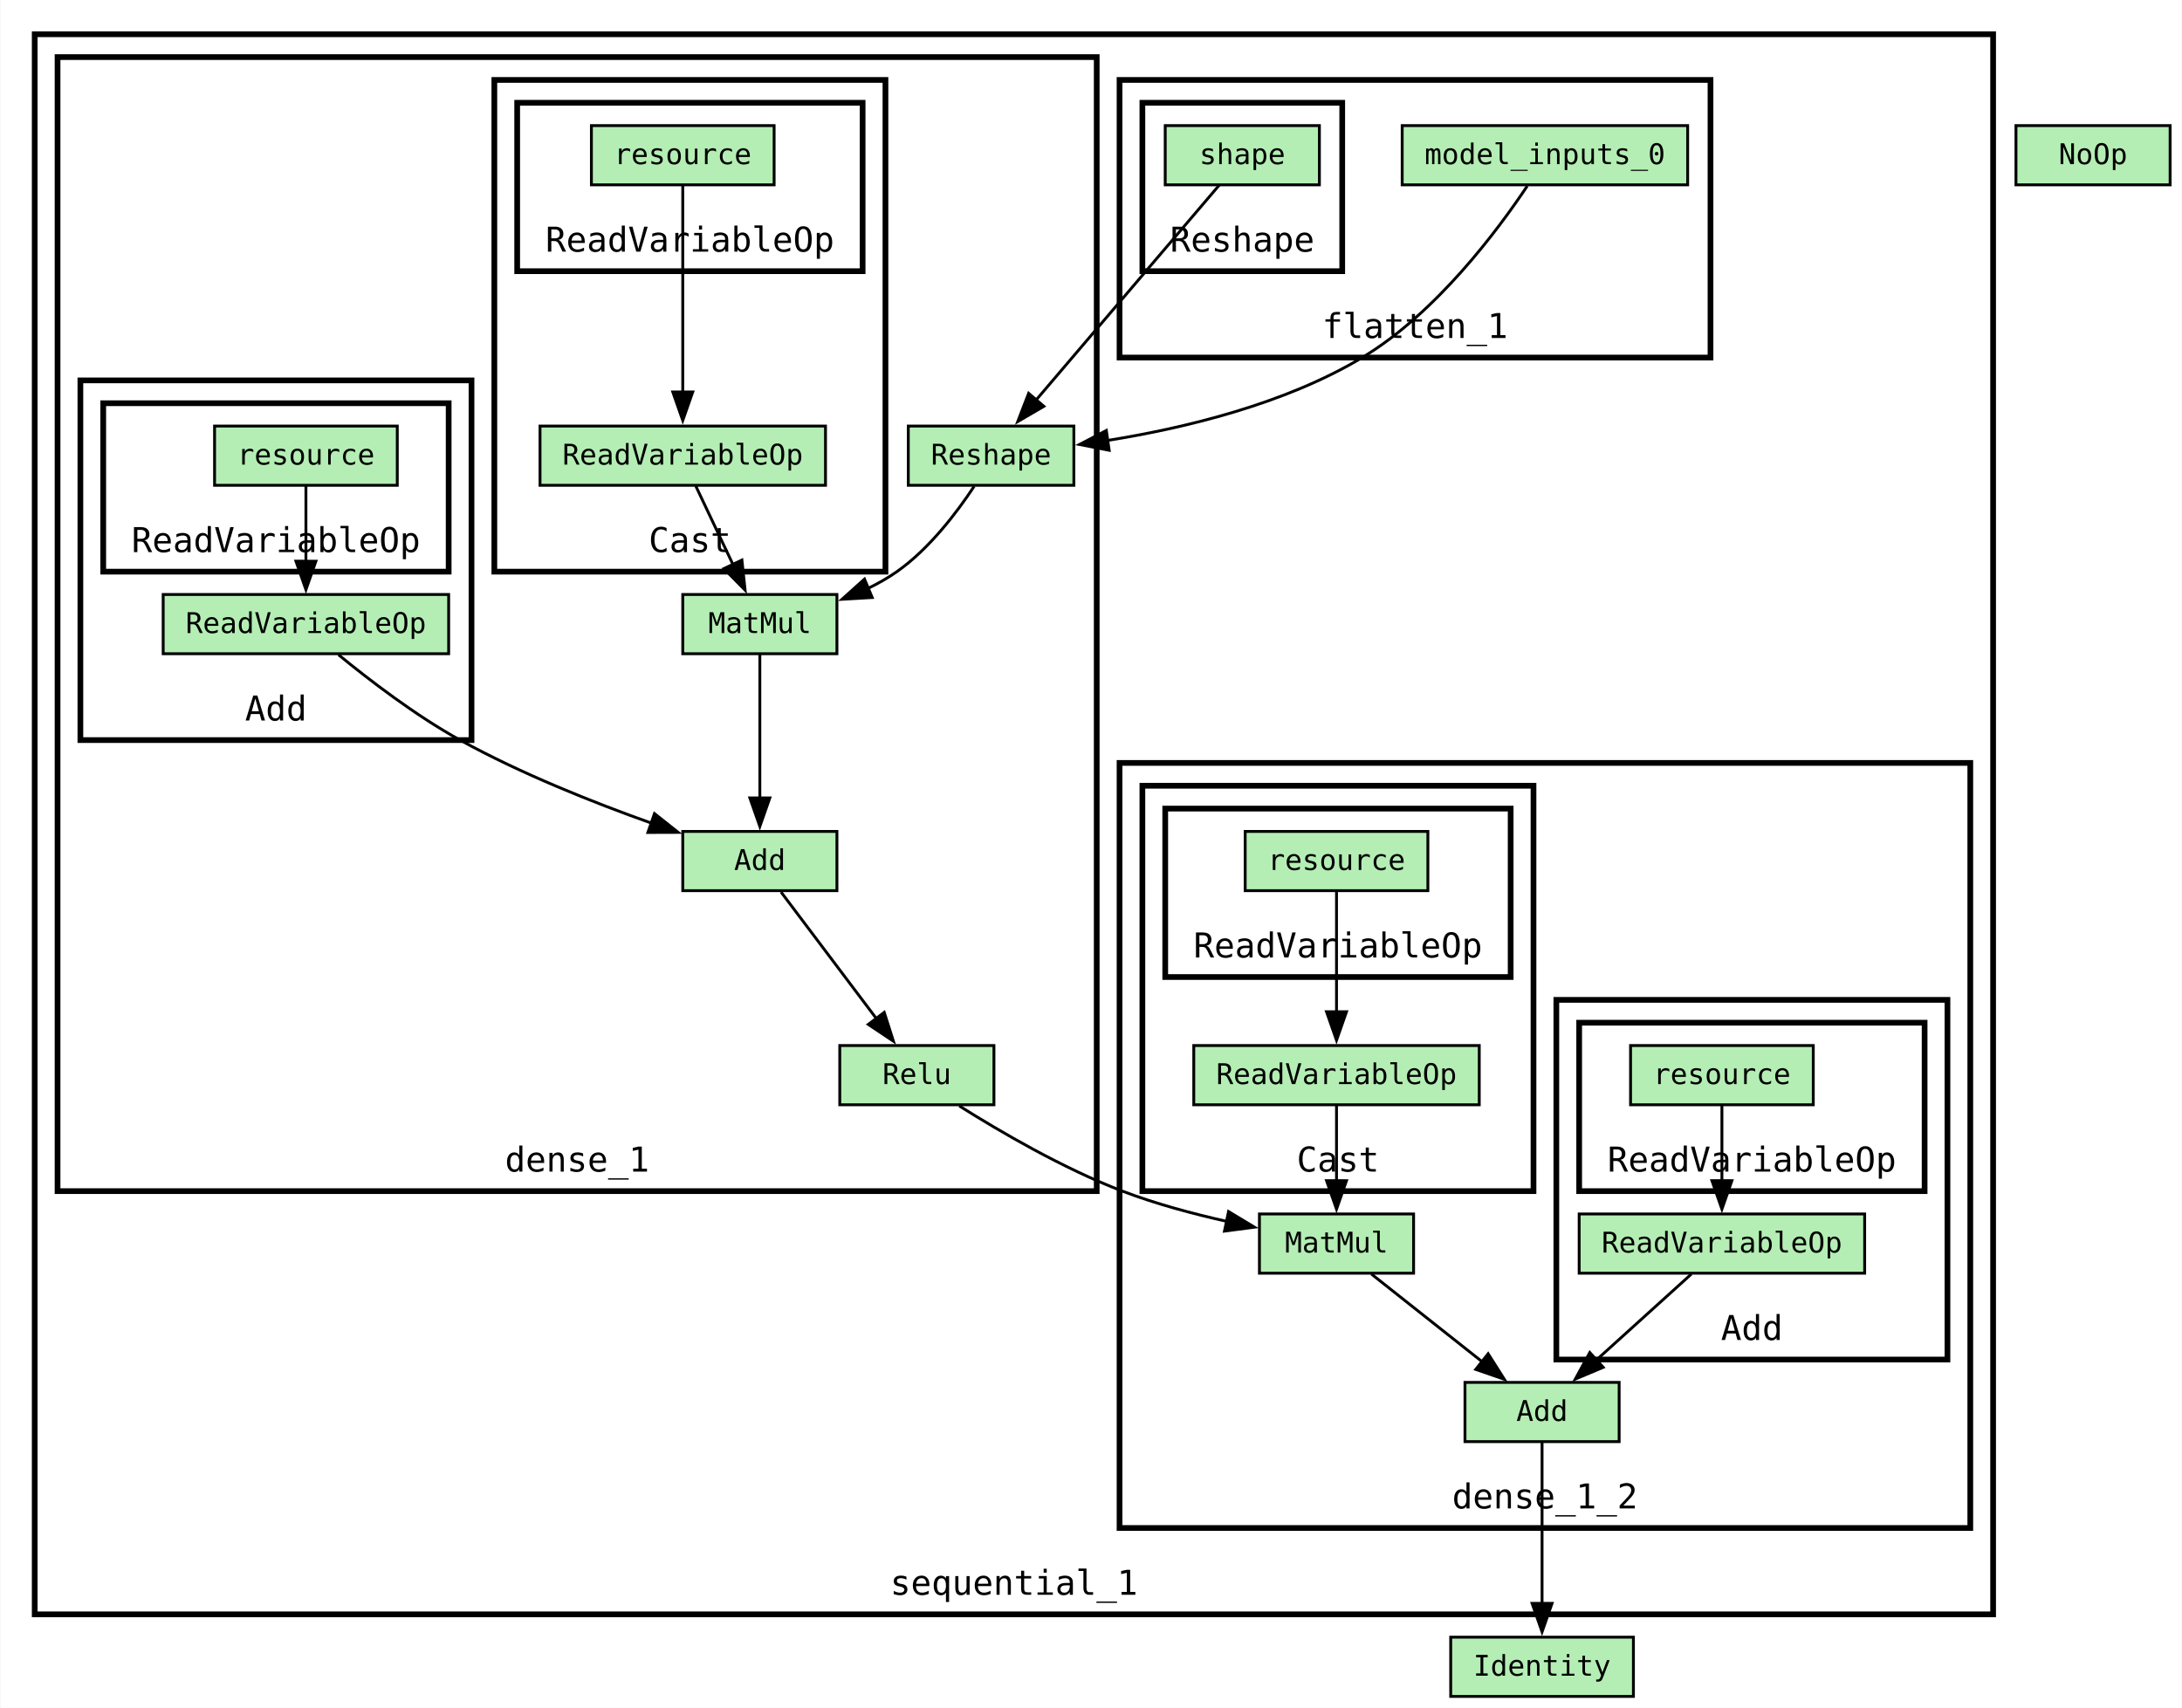
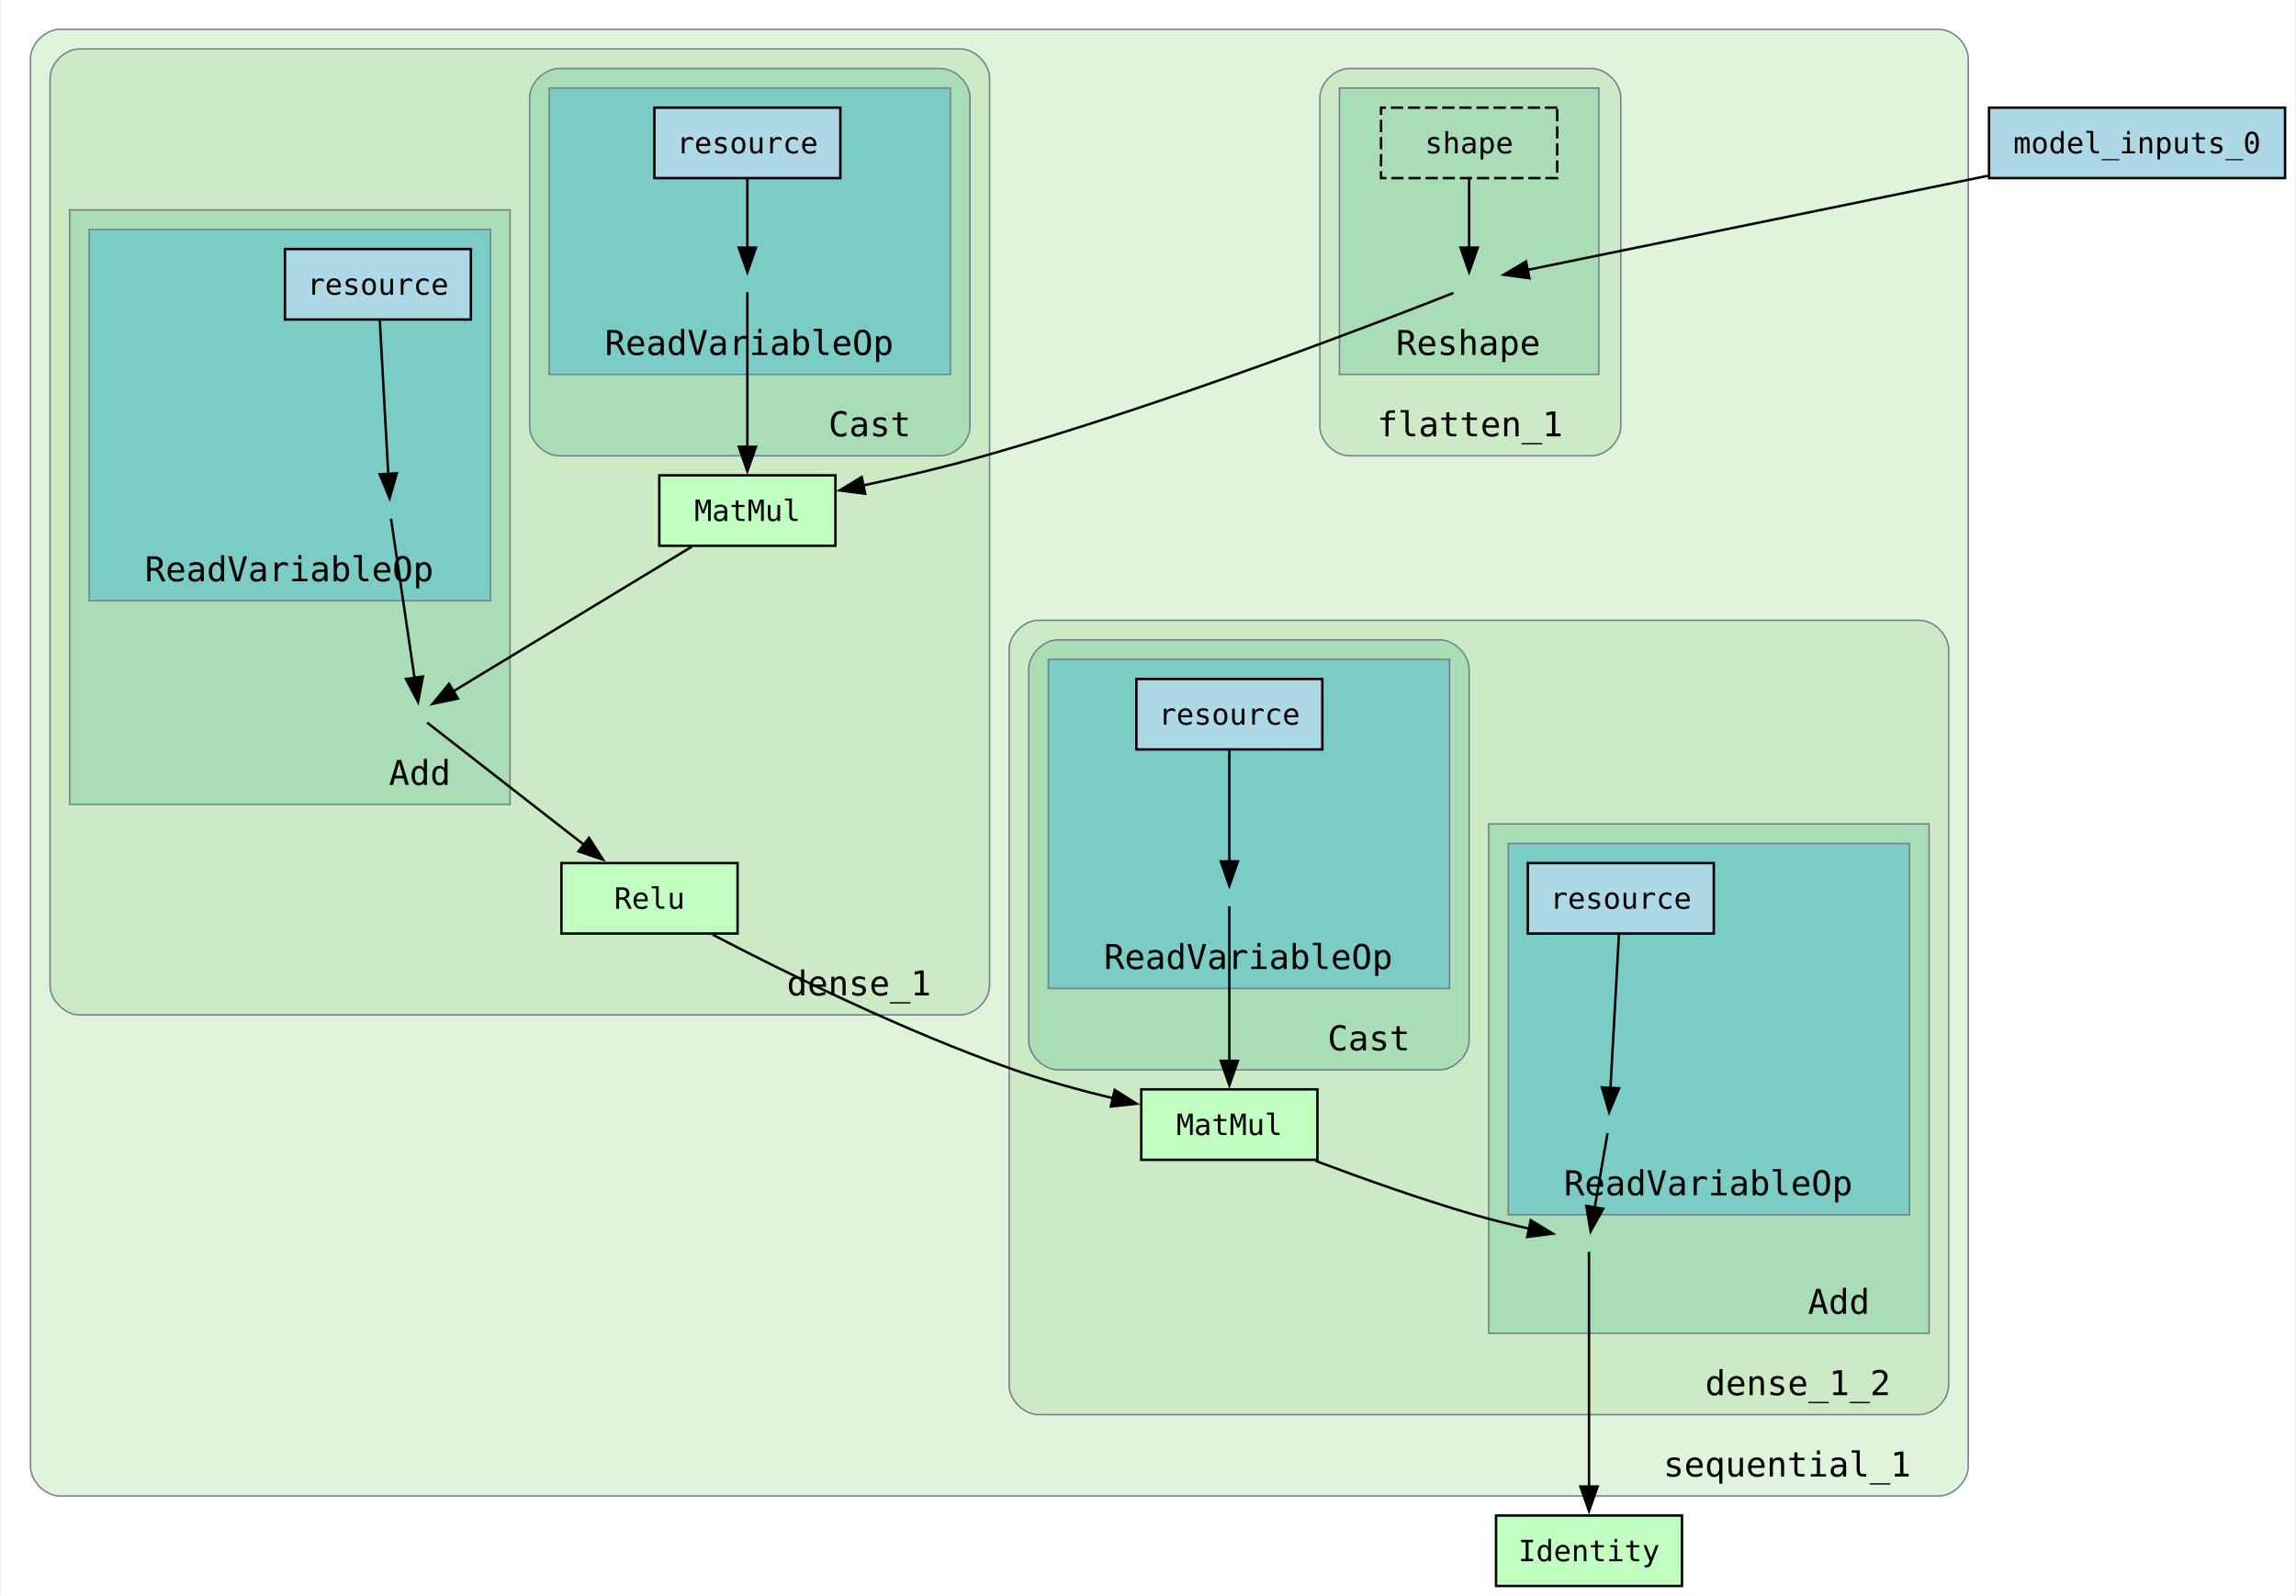
- <svg xmlns="http://www.w3.org/2000/svg" width="764pt" height="598pt" viewBox="0.00 0.00 764.00 598.25">
-   <g id="graph0" class="graph" transform="scale(1 1) rotate(0) translate(4 594.25)">
-     <polygon fill="white" stroke="none" points="-4,4 -4,-594.25 760,-594.25 760,4 -4,4" />
+ <svg xmlns="http://www.w3.org/2000/svg" width="938pt" height="652pt" viewBox="0.00 0.00 937.50 652.30">
+   <g id="graph0" class="graph" transform="scale(1 1) rotate(0) translate(4 648.3)">
+     <polygon fill="white" stroke="none" points="-4,4 -4,-648.3 933.5,-648.3 933.5,4 -4,4" />
    <g id="clust1" class="cluster">
-       <polygon fill="none" stroke="black" stroke-width="2" points="8,-28.75 8,-582.25 694,-582.25 694,-28.75 8,-28.75" />
-       <text text-anchor="middle" x="351" y="-35.6" font-family="monospace" font-size="12.00">sequential_1</text>
+       <path fill="#e0f3db" stroke="slategray" stroke-width="0.6" d="M20,-36.8C20,-36.8 788,-36.8 788,-36.8 794,-36.8 800,-42.8 800,-48.8 800,-48.8 800,-624.3 800,-624.3 800,-630.3 794,-636.3 788,-636.3 788,-636.3 20,-636.3 20,-636.3 14,-636.3 8,-630.3 8,-624.3 8,-624.3 8,-48.8 8,-48.8 8,-42.8 14,-36.8 20,-36.8" />
+       <text text-anchor="middle" x="726" y="-44.75" font-family="monospace" font-size="14.00">    sequential_1</text>
    </g>
    <g id="clust2" class="cluster">
-       <polygon fill="none" stroke="black" stroke-width="2" points="16,-177 16,-574.25 380,-574.25 380,-177 16,-177" />
-       <text text-anchor="middle" x="198" y="-183.85" font-family="monospace" font-size="12.00">dense_1</text>
+       <path fill="#ccebc5" stroke="slategray" stroke-width="0.6" d="M28,-233.45C28,-233.45 388,-233.45 388,-233.45 394,-233.45 400,-239.45 400,-245.45 400,-245.45 400,-616.3 400,-616.3 400,-622.3 394,-628.3 388,-628.3 388,-628.3 28,-628.3 28,-628.3 22,-628.3 16,-622.3 16,-616.3 16,-616.3 16,-245.45 16,-245.45 16,-239.45 22,-233.45 28,-233.45" />
+       <text text-anchor="middle" x="346.62" y="-241.4" font-family="monospace" font-size="14.00">    dense_1</text>
    </g>
    <g id="clust3" class="cluster">
-       <polygon fill="none" stroke="black" stroke-width="2" points="24,-335 24,-461 161,-461 161,-335 24,-335" />
-       <text text-anchor="middle" x="92.5" y="-341.85" font-family="monospace" font-size="12.00">Add</text>
+       <polygon fill="#a8ddb5" stroke="slategray" stroke-width="0.6" points="24,-319.5 24,-562.5 204,-562.5 204,-319.5 24,-319.5" />
+       <text text-anchor="middle" x="167.12" y="-327.45" font-family="monospace" font-size="14.00">    Add</text>
    </g>
    <g id="clust4" class="cluster">
-       <polygon fill="none" stroke="black" stroke-width="2" points="32,-394 32,-453 153,-453 153,-394 32,-394" />
-       <text text-anchor="middle" x="92.5" y="-400.85" font-family="monospace" font-size="12.00">ReadVariableOp</text>
+       <polygon fill="#7bccc4" stroke="slategray" stroke-width="0.6" points="32,-402.75 32,-554.5 196,-554.5 196,-402.75 32,-402.75" />
+       <text text-anchor="middle" x="113.75" y="-410.7" font-family="monospace" font-size="14.00">    ReadVariableOp</text>
    </g>
    <g id="clust5" class="cluster">
-       <polygon fill="none" stroke="black" stroke-width="2" points="169,-394 169,-566.25 306,-566.25 306,-394 169,-394" />
-       <text text-anchor="middle" x="237.5" y="-400.85" font-family="monospace" font-size="12.00">Cast</text>
+       <path fill="#a8ddb5" stroke="slategray" stroke-width="0.6" d="M224,-462C224,-462 380,-462 380,-462 386,-462 392,-468 392,-474 392,-474 392,-608.3 392,-608.3 392,-614.3 386,-620.3 380,-620.3 380,-620.3 224,-620.3 224,-620.3 218,-620.3 212,-614.3 212,-608.3 212,-608.3 212,-474 212,-474 212,-468 218,-462 224,-462" />
+       <text text-anchor="middle" x="351" y="-469.95" font-family="monospace" font-size="14.00">    Cast</text>
    </g>
    <g id="clust6" class="cluster">
-       <polygon fill="none" stroke="black" stroke-width="2" points="177,-499.25 177,-558.25 298,-558.25 298,-499.25 177,-499.25" />
-       <text text-anchor="middle" x="237.5" y="-506.1" font-family="monospace" font-size="12.00">ReadVariableOp</text>
+       <polygon fill="#7bccc4" stroke="slategray" stroke-width="0.6" points="220,-495.25 220,-612.3 384,-612.3 384,-495.25 220,-495.25" />
+       <text text-anchor="middle" x="301.75" y="-503.2" font-family="monospace" font-size="14.00">    ReadVariableOp</text>
    </g>
    <g id="clust7" class="cluster">
-       <polygon fill="none" stroke="black" stroke-width="2" points="388,-59 388,-327 686,-327 686,-59 388,-59" />
-       <text text-anchor="middle" x="537" y="-65.85" font-family="monospace" font-size="12.00">dense_1_2</text>
+       <path fill="#ccebc5" stroke="slategray" stroke-width="0.6" d="M420,-70.05C420,-70.05 780,-70.05 780,-70.05 786,-70.05 792,-76.05 792,-82.05 792,-82.05 792,-382.75 792,-382.75 792,-388.75 786,-394.75 780,-394.75 780,-394.75 420,-394.75 420,-394.75 414,-394.75 408,-388.75 408,-382.75 408,-382.75 408,-82.05 408,-82.05 408,-76.05 414,-70.05 420,-70.05" />
+       <text text-anchor="middle" x="730.38" y="-78" font-family="monospace" font-size="14.00">    dense_1_2</text>
    </g>
    <g id="clust8" class="cluster">
-       <polygon fill="none" stroke="black" stroke-width="2" points="541,-118 541,-244 678,-244 678,-118 541,-118" />
-       <text text-anchor="middle" x="609.5" y="-124.85" font-family="monospace" font-size="12.00">Add</text>
+       <polygon fill="#a8ddb5" stroke="slategray" stroke-width="0.6" points="604,-103.3 604,-311.5 784,-311.5 784,-103.3 604,-103.3" />
+       <text text-anchor="middle" x="747.12" y="-111.25" font-family="monospace" font-size="14.00">    Add</text>
    </g>
    <g id="clust9" class="cluster">
-       <polygon fill="none" stroke="black" stroke-width="2" points="549,-177 549,-236 670,-236 670,-177 549,-177" />
-       <text text-anchor="middle" x="609.5" y="-183.85" font-family="monospace" font-size="12.00">ReadVariableOp</text>
+       <polygon fill="#7bccc4" stroke="slategray" stroke-width="0.6" points="612,-151.75 612,-303.5 776,-303.5 776,-151.75 612,-151.75" />
+       <text text-anchor="middle" x="693.75" y="-159.7" font-family="monospace" font-size="14.00">    ReadVariableOp</text>
    </g>
    <g id="clust10" class="cluster">
-       <polygon fill="none" stroke="black" stroke-width="2" points="396,-177 396,-319 533,-319 533,-177 396,-177" />
-       <text text-anchor="middle" x="464.5" y="-183.85" font-family="monospace" font-size="12.00">Cast</text>
+       <path fill="#a8ddb5" stroke="slategray" stroke-width="0.6" d="M428,-211C428,-211 584,-211 584,-211 590,-211 596,-217 596,-223 596,-223 596,-374.75 596,-374.75 596,-380.75 590,-386.75 584,-386.75 584,-386.75 428,-386.75 428,-386.75 422,-386.75 416,-380.75 416,-374.75 416,-374.75 416,-223 416,-223 416,-217 422,-211 428,-211" />
+       <text text-anchor="middle" x="555" y="-218.95" font-family="monospace" font-size="14.00">    Cast</text>
    </g>
    <g id="clust11" class="cluster">
-       <polygon fill="none" stroke="black" stroke-width="2" points="404,-252 404,-311 525,-311 525,-252 404,-252" />
-       <text text-anchor="middle" x="464.5" y="-258.85" font-family="monospace" font-size="12.00">ReadVariableOp</text>
+       <polygon fill="#7bccc4" stroke="slategray" stroke-width="0.6" points="424,-244.25 424,-378.75 588,-378.75 588,-244.25 424,-244.25" />
+       <text text-anchor="middle" x="505.75" y="-252.2" font-family="monospace" font-size="14.00">    ReadVariableOp</text>
    </g>
    <g id="clust12" class="cluster">
-       <polygon fill="none" stroke="black" stroke-width="2" points="388,-469 388,-566.25 595,-566.25 595,-469 388,-469" />
-       <text text-anchor="middle" x="491.5" y="-475.85" font-family="monospace" font-size="12.00">flatten_1</text>
+       <path fill="#ccebc5" stroke="slategray" stroke-width="0.6" d="M547,-462C547,-462 646,-462 646,-462 652,-462 658,-468 658,-474 658,-474 658,-608.3 658,-608.3 658,-614.3 652,-620.3 646,-620.3 646,-620.3 547,-620.3 547,-620.3 541,-620.3 535,-614.3 535,-608.3 535,-608.3 535,-474 535,-474 535,-468 541,-462 547,-462" />
+       <text text-anchor="middle" x="596.38" y="-469.95" font-family="monospace" font-size="14.00">    flatten_1</text>
    </g>
    <g id="clust13" class="cluster">
-       <polygon fill="none" stroke="black" stroke-width="2" points="396,-499.25 396,-558.25 466,-558.25 466,-499.25 396,-499.25" />
-       <text text-anchor="middle" x="431" y="-506.1" font-family="monospace" font-size="12.00">Reshape</text>
+       <polygon fill="#a8ddb5" stroke="slategray" stroke-width="0.6" points="543,-495.25 543,-612.3 649,-612.3 649,-495.25 543,-495.25" />
+       <text text-anchor="middle" x="595.62" y="-503.2" font-family="monospace" font-size="14.00">    Reshape</text>
    </g>
    <g id="node1" class="node">
-       <polygon fill="#b4eeb4" stroke="black" points="568,-20.75 504,-20.75 504,0 568,0 568,-20.75" />
-       <text text-anchor="middle" x="536" y="-7.25" font-family="monospace" font-size="10.00">Identity</text>
+       <polygon fill="#c1ffc1" stroke="black" points="683,-28.8 607,-28.8 607,0 683,0 683,-28.8" />
+       <text text-anchor="middle" x="645" y="-10.12" font-family="monospace" font-size="12.00">Identity</text>
    </g>
    <g id="node2" class="node">
-       <polygon fill="#b4eeb4" stroke="black" points="563,-110 509,-110 509,-89.25 563,-89.25 563,-110" />
-       <text text-anchor="middle" x="536" y="-96.5" font-family="monospace" font-size="10.00">Add</text>
+       <polygon fill="lightblue" stroke="black" points="929.5,-604.3 808.5,-604.3 808.5,-575.5 929.5,-575.5 929.5,-604.3" />
+       <text text-anchor="middle" x="869" y="-585.62" font-family="monospace" font-size="12.00">model_inputs_0</text>
+     </g>
+     <g id="node16" class="node">
+       <polygon fill="none" stroke="none" points="624.8,-535.7 567.2,-535.7 567.2,-528.5 624.8,-528.5 624.8,-535.7" />
+     </g>
+     <g id="edge15" class="edge">
+       <path fill="none" stroke="black" d="M808.07,-576.45C748.7,-564.31 661.47,-546.48 619.83,-537.97" />
+       <polygon fill="black" stroke="black" points="620.66,-534.57 610.16,-535.99 619.26,-541.43 620.66,-534.57" />
+     </g>
+     <g id="node3" class="node">
+       <polygon fill="none" stroke="none" points="195.8,-359.95 138.2,-359.95 138.2,-352.75 195.8,-352.75 195.8,-359.95" />
+     </g>
+     <g id="node9" class="node">
+       <polygon fill="#c1ffc1" stroke="black" points="297,-295.5 225,-295.5 225,-266.7 297,-266.7 297,-295.5" />
+       <text text-anchor="middle" x="261" y="-276.83" font-family="monospace" font-size="12.00">Relu</text>
+     </g>
+     <g id="edge8" class="edge">
+       <path fill="none" stroke="black" d="M170.13,-352.91C179.98,-345.23 211.11,-320.98 234.2,-302.99" />
+       <polygon fill="black" stroke="black" points="236.28,-305.8 242.01,-296.89 231.98,-300.28 236.28,-305.8" />
+     </g>
+     <g id="node4" class="node">
+       <polygon fill="none" stroke="none" points="183.8,-443.2 126.2,-443.2 126.2,-436 183.8,-436 183.8,-443.2" />
+     </g>
+     <g id="edge3" class="edge">
+       <path fill="none" stroke="black" d="M155.35,-436.26C156.74,-426.79 162.04,-390.95 164.99,-370.99" />
+       <polygon fill="black" stroke="black" points="168.41,-371.76 166.41,-361.36 161.48,-370.74 168.41,-371.76" />
+     </g>
+     <g id="node5" class="node">
+       <polygon fill="lightblue" stroke="black" points="188,-546.5 112,-546.5 112,-517.7 188,-517.7 188,-546.5" />
+       <text text-anchor="middle" x="150" y="-527.83" font-family="monospace" font-size="12.00">resource</text>
+     </g>
+     <g id="edge4" class="edge">
+       <path fill="none" stroke="black" d="M150.76,-517.35C151.7,-500.37 153.28,-471.64 154.23,-454.56" />
+       <polygon fill="black" stroke="black" points="157.72,-454.83 154.78,-444.65 150.73,-454.44 157.72,-454.83" />
+     </g>
+     <g id="node6" class="node">
+       <polygon fill="none" stroke="none" points="329.8,-535.7 272.2,-535.7 272.2,-528.5 329.8,-528.5 329.8,-535.7" />
+     </g>
+     <g id="node8" class="node">
+       <polygon fill="#c1ffc1" stroke="black" points="337,-454 265,-454 265,-425.2 337,-425.2 337,-454" />
+       <text text-anchor="middle" x="301" y="-435.33" font-family="monospace" font-size="12.00">MatMul</text>
+     </g>
+     <g id="edge7" class="edge">
+       <path fill="none" stroke="black" d="M301,-528.86C301,-520.23 301,-488.45 301,-465.5" />
+       <polygon fill="black" stroke="black" points="304.5,-465.67 301,-455.67 297.5,-465.67 304.5,-465.67" />
+     </g>
+     <g id="node7" class="node">
+       <polygon fill="lightblue" stroke="black" points="339,-604.3 263,-604.3 263,-575.5 339,-575.5 339,-604.3" />
+       <text text-anchor="middle" x="301" y="-585.62" font-family="monospace" font-size="12.00">resource</text>
+     </g>
+     <g id="edge5" class="edge">
+       <path fill="none" stroke="black" d="M301,-575.11C301,-566.51 301,-555.48 301,-546.88" />
+       <polygon fill="black" stroke="black" points="304.5,-547.07 301,-537.07 297.5,-547.07 304.5,-547.07" />
+     </g>
+     <g id="edge2" class="edge">
+       <path fill="none" stroke="black" d="M278.27,-424.82C250.29,-407.85 203.67,-379.59 180.68,-365.64" />
+       <polygon fill="black" stroke="black" points="182.69,-362.77 172.33,-360.58 179.06,-368.76 182.69,-362.77" />
+     </g>
+     <g id="node15" class="node">
+       <polygon fill="#c1ffc1" stroke="black" points="534,-203 462,-203 462,-174.2 534,-174.2 534,-203" />
+       <text text-anchor="middle" x="498" y="-184.33" font-family="monospace" font-size="12.00">MatMul</text>
+     </g>
+     <g id="edge13" class="edge">
+       <path fill="none" stroke="black" d="M286.73,-266.28C315.93,-251.04 365.32,-226.62 410,-211 422.99,-206.46 437.38,-202.52 450.69,-199.31" />
+       <polygon fill="black" stroke="black" points="451.15,-202.79 460.1,-197.12 449.56,-195.98 451.15,-202.79" />
+     </g>
+     <g id="node10" class="node">
+       <polygon fill="none" stroke="none" points="673.8,-143.75 616.2,-143.75 616.2,-136.55 673.8,-136.55 673.8,-143.75" />
    </g>
    <g id="edge1" class="edge">
-       <path fill="none" stroke="black" d="M536,-88.95C536,-75.39 536,-50.38 536,-32.41" />
-       <polygon fill="black" stroke="black" points="539.5,-32.6 536,-22.6 532.5,-32.6 539.5,-32.6" />
-     </g>
-     <g id="node3" class="node">
-       <polygon fill="#b4eeb4" stroke="black" points="756,-550.25 702,-550.25 702,-529.5 756,-529.5 756,-550.25" />
-       <text text-anchor="middle" x="729" y="-536.75" font-family="monospace" font-size="10.00">NoOp</text>
-     </g>
-     <g id="node4" class="node">
-       <polygon fill="#b4eeb4" stroke="black" points="587,-550.25 487,-550.25 487,-529.5 587,-529.5 587,-550.25" />
-       <text text-anchor="middle" x="537" y="-536.75" font-family="monospace" font-size="10.00">model_inputs_0</text>
+       <path fill="none" stroke="black" d="M645,-136.57C645,-124.43 645,-72.38 645,-40.58" />
+       <polygon fill="black" stroke="black" points="648.5,-40.64 645,-30.64 641.5,-40.64 648.5,-40.64" />
    </g>
    <g id="node11" class="node">
-       <polygon fill="#b4eeb4" stroke="black" points="372,-445 314,-445 314,-424.25 372,-424.25 372,-445" />
-       <text text-anchor="middle" x="343" y="-431.5" font-family="monospace" font-size="10.00">Reshape</text>
+       <polygon fill="none" stroke="none" points="681.8,-192.2 624.2,-192.2 624.2,-185 681.8,-185 681.8,-192.2" />
    </g>
-     <g id="edge15" class="edge">
-       <path fill="none" stroke="black" d="M530.82,-529.1C520.66,-513.86 498.96,-484.57 473,-469 445.76,-452.66 410.67,-444.26 383.81,-439.97" />
-       <polygon fill="black" stroke="black" points="384.37,-436.52 373.97,-438.55 383.37,-443.45 384.37,-436.52" />
-     </g>
-     <g id="node5" class="node">
-       <polygon fill="#b4eeb4" stroke="black" points="289,-303 235,-303 235,-282.25 289,-282.25 289,-303" />
-       <text text-anchor="middle" x="262" y="-289.5" font-family="monospace" font-size="10.00">Add</text>
+     <g id="edge10" class="edge">
+       <path fill="none" stroke="black" d="M652.57,-185.1C651.6,-179.44 649.16,-165.3 647.31,-154.57" />
+       <polygon fill="black" stroke="black" points="650.8,-154.19 645.65,-144.93 643.9,-155.38 650.8,-154.19" />
    </g>
    <g id="node12" class="node">
-       <polygon fill="#b4eeb4" stroke="black" points="344,-228 290,-228 290,-207.25 344,-207.25 344,-228" />
-       <text text-anchor="middle" x="317" y="-214.5" font-family="monospace" font-size="10.00">Relu</text>
+       <polygon fill="lightblue" stroke="black" points="696,-295.5 620,-295.5 620,-266.7 696,-266.7 696,-295.5" />
+       <text text-anchor="middle" x="658" y="-276.83" font-family="monospace" font-size="12.00">resource</text>
    </g>
-     <g id="edge8" class="edge">
-       <path fill="none" stroke="black" d="M269.42,-281.78C277.99,-270.4 292.3,-251.41 302.99,-237.22" />
-       <polygon fill="black" stroke="black" points="305.57,-239.62 308.79,-229.52 299.98,-235.4 305.57,-239.62" />
+     <g id="edge11" class="edge">
+       <path fill="none" stroke="black" d="M657.24,-266.35C656.3,-249.37 654.72,-220.64 653.77,-203.56" />
+       <polygon fill="black" stroke="black" points="657.27,-203.44 653.22,-193.65 650.28,-203.83 657.27,-203.44" />
    </g>
-     <g id="node6" class="node">
-       <polygon fill="#b4eeb4" stroke="black" points="289,-386 235,-386 235,-365.25 289,-365.25 289,-386" />
-       <text text-anchor="middle" x="262" y="-372.5" font-family="monospace" font-size="10.00">MatMul</text>
+     <g id="node13" class="node">
+       <polygon fill="none" stroke="none" points="526.8,-284.7 469.2,-284.7 469.2,-277.5 526.8,-277.5 526.8,-284.7" />
    </g>
-     <g id="edge2" class="edge">
-       <path fill="none" stroke="black" d="M262,-365.02C262,-352.59 262,-330.62 262,-314.33" />
-       <polygon fill="black" stroke="black" points="265.5,-314.74 262,-304.74 258.5,-314.74 265.5,-314.74" />
+     <g id="edge14" class="edge">
+       <path fill="none" stroke="black" d="M498,-277.86C498,-269.23 498,-237.45 498,-214.5" />
+       <polygon fill="black" stroke="black" points="501.5,-214.67 498,-204.67 494.5,-214.67 501.5,-214.67" />
    </g>
-     <g id="node7" class="node">
-       <polygon fill="#b4eeb4" stroke="black" points="153,-386 53,-386 53,-365.25 153,-365.25 153,-386" />
-       <text text-anchor="middle" x="103" y="-372.5" font-family="monospace" font-size="10.00">ReadVariableOp</text>
+     <g id="node14" class="node">
+       <polygon fill="lightblue" stroke="black" points="536,-370.75 460,-370.75 460,-341.95 536,-341.95 536,-370.75" />
+       <text text-anchor="middle" x="498" y="-352.08" font-family="monospace" font-size="12.00">resource</text>
    </g>
-     <g id="edge3" class="edge">
-       <path fill="none" stroke="black" d="M114.42,-364.89C124.96,-356.23 141.32,-343.65 157,-335 178.28,-323.26 203.58,-313.18 224.02,-305.91" />
-       <polygon fill="black" stroke="black" points="225.09,-309.25 233.39,-302.67 222.79,-302.64 225.09,-309.25" />
+     <g id="edge12" class="edge">
+       <path fill="none" stroke="black" d="M498,-341.57C498,-328.56 498,-309.15 498,-296.08" />
+       <polygon fill="black" stroke="black" points="501.5,-296.2 498,-286.2 494.5,-296.2 501.5,-296.2" />
    </g>
-     <g id="node8" class="node">
-       <polygon fill="#b4eeb4" stroke="black" points="135,-445 71,-445 71,-424.25 135,-424.25 135,-445" />
-       <text text-anchor="middle" x="103" y="-431.5" font-family="monospace" font-size="10.00">resource</text>
-     </g>
-     <g id="edge4" class="edge">
-       <path fill="none" stroke="black" d="M103,-423.96C103,-416.71 103,-406.51 103,-397.44" />
-       <polygon fill="black" stroke="black" points="106.5,-397.66 103,-387.67 99.5,-397.67 106.5,-397.66" />
-     </g>
-     <g id="node9" class="node">
-       <polygon fill="#b4eeb4" stroke="black" points="285,-445 185,-445 185,-424.25 285,-424.25 285,-445" />
-       <text text-anchor="middle" x="235" y="-431.5" font-family="monospace" font-size="10.00">ReadVariableOp</text>
-     </g>
-     <g id="edge7" class="edge">
-       <path fill="none" stroke="black" d="M239.58,-423.96C243.13,-416.46 248.17,-405.82 252.58,-396.52" />
-       <polygon fill="black" stroke="black" points="255.72,-398.06 256.84,-387.52 249.4,-395.06 255.72,-398.06" />
-     </g>
-     <g id="node10" class="node">
-       <polygon fill="#b4eeb4" stroke="black" points="267,-550.25 203,-550.25 203,-529.5 267,-529.5 267,-550.25" />
-       <text text-anchor="middle" x="235" y="-536.75" font-family="monospace" font-size="10.00">resource</text>
-     </g>
-     <g id="edge5" class="edge">
-       <path fill="none" stroke="black" d="M235,-529.35C235,-512.91 235,-478.86 235,-456.65" />
-       <polygon fill="black" stroke="black" points="238.5,-456.95 235,-446.95 231.5,-456.95 238.5,-456.95" />
+     <g id="edge9" class="edge">
+       <path fill="none" stroke="black" d="M533.29,-173.75C552.28,-166.61 576.22,-158.09 598,-151.75 605.29,-149.63 613.32,-147.68 620.65,-146.05" />
+       <polygon fill="black" stroke="black" points="621.19,-149.51 630.24,-144.01 619.73,-142.66 621.19,-149.51" />
    </g>
    <g id="edge6" class="edge">
-       <path fill="none" stroke="black" d="M337.06,-423.88C331.19,-414.98 321.43,-402.02 310,-394 306.82,-391.77 303.32,-389.79 299.71,-388.05" />
-       <polygon fill="black" stroke="black" points="301.36,-384.94 290.78,-384.32 298.66,-391.4 301.36,-384.94" />
-     </g>
-     <g id="node13" class="node">
-       <polygon fill="#b4eeb4" stroke="black" points="491,-169 437,-169 437,-148.25 491,-148.25 491,-169" />
-       <text text-anchor="middle" x="464" y="-155.5" font-family="monospace" font-size="10.00">MatMul</text>
-     </g>
-     <g id="edge13" class="edge">
-       <path fill="none" stroke="black" d="M331.86,-206.85C346.02,-197.93 368.21,-184.95 389,-177 400.64,-172.55 413.74,-169.04 425.7,-166.37" />
-       <polygon fill="black" stroke="black" points="426.18,-169.84 435.26,-164.37 424.75,-162.99 426.18,-169.84" />
-     </g>
-     <g id="edge9" class="edge">
-       <path fill="none" stroke="black" d="M476.21,-147.96C486.83,-139.55 502.44,-127.2 515.04,-117.22" />
-       <polygon fill="black" stroke="black" points="517.11,-120.04 522.78,-111.09 512.77,-114.55 517.11,-120.04" />
-     </g>
-     <g id="node14" class="node">
-       <polygon fill="#b4eeb4" stroke="black" points="649,-169 549,-169 549,-148.25 649,-148.25 649,-169" />
-       <text text-anchor="middle" x="599" y="-155.5" font-family="monospace" font-size="10.00">ReadVariableOp</text>
-     </g>
-     <g id="edge10" class="edge">
-       <path fill="none" stroke="black" d="M588.31,-147.96C579.21,-139.72 565.9,-127.68 554.99,-117.81" />
-       <polygon fill="black" stroke="black" points="557.42,-115.28 547.65,-111.17 552.72,-120.47 557.42,-115.28" />
-     </g>
-     <g id="node15" class="node">
-       <polygon fill="#b4eeb4" stroke="black" points="631,-228 567,-228 567,-207.25 631,-207.25 631,-228" />
-       <text text-anchor="middle" x="599" y="-214.5" font-family="monospace" font-size="10.00">resource</text>
-     </g>
-     <g id="edge11" class="edge">
-       <path fill="none" stroke="black" d="M599,-206.96C599,-199.71 599,-189.51 599,-180.44" />
-       <polygon fill="black" stroke="black" points="602.5,-180.66 599,-170.67 595.5,-180.67 602.5,-180.66" />
-     </g>
-     <g id="node16" class="node">
-       <polygon fill="#b4eeb4" stroke="black" points="514,-228 414,-228 414,-207.25 514,-207.25 514,-228" />
-       <text text-anchor="middle" x="464" y="-214.5" font-family="monospace" font-size="10.00">ReadVariableOp</text>
-     </g>
-     <g id="edge14" class="edge">
-       <path fill="none" stroke="black" d="M464,-206.96C464,-199.71 464,-189.51 464,-180.44" />
-       <polygon fill="black" stroke="black" points="467.5,-180.66 464,-170.67 460.5,-180.67 467.5,-180.66" />
+       <path fill="none" stroke="black" d="M589.59,-528.55C565.07,-518.86 474.71,-483.76 398,-462 381.98,-457.45 364.24,-453.29 348.37,-449.87" />
+       <polygon fill="black" stroke="black" points="349.17,-446.47 338.67,-447.83 347.73,-453.32 349.17,-446.47" />
    </g>
    <g id="node17" class="node">
-       <polygon fill="#b4eeb4" stroke="black" points="496,-303 432,-303 432,-282.25 496,-282.25 496,-303" />
-       <text text-anchor="middle" x="464" y="-289.5" font-family="monospace" font-size="10.00">resource</text>
-     </g>
-     <g id="edge12" class="edge">
-       <path fill="none" stroke="black" d="M464,-281.78C464,-271.05 464,-253.57 464,-239.72" />
-       <polygon fill="black" stroke="black" points="467.5,-239.83 464,-229.83 460.5,-239.83 467.5,-239.83" />
-     </g>
-     <g id="node18" class="node">
-       <polygon fill="#b4eeb4" stroke="black" points="458,-550.25 404,-550.25 404,-529.5 458,-529.5 458,-550.25" />
-       <text text-anchor="middle" x="431" y="-536.75" font-family="monospace" font-size="10.00">shape</text>
+       <polygon fill="none" stroke="black" stroke-dasharray="5,2" points="632,-604.3 560,-604.3 560,-575.5 632,-575.5 632,-604.3" />
+       <text text-anchor="middle" x="596" y="-585.62" font-family="monospace" font-size="12.00">shape</text>
    </g>
    <g id="edge16" class="edge">
-       <path fill="none" stroke="black" d="M422.88,-529.35C408.28,-512.22 377.4,-475.98 358.59,-453.92" />
-       <polygon fill="black" stroke="black" points="361.49,-451.92 352.34,-446.58 356.16,-456.46 361.49,-451.92" />
+       <path fill="none" stroke="black" d="M596,-575.11C596,-566.51 596,-555.48 596,-546.88" />
+       <polygon fill="black" stroke="black" points="599.5,-547.07 596,-537.07 592.5,-547.07 599.5,-547.07" />
    </g>
  </g>
</svg>
